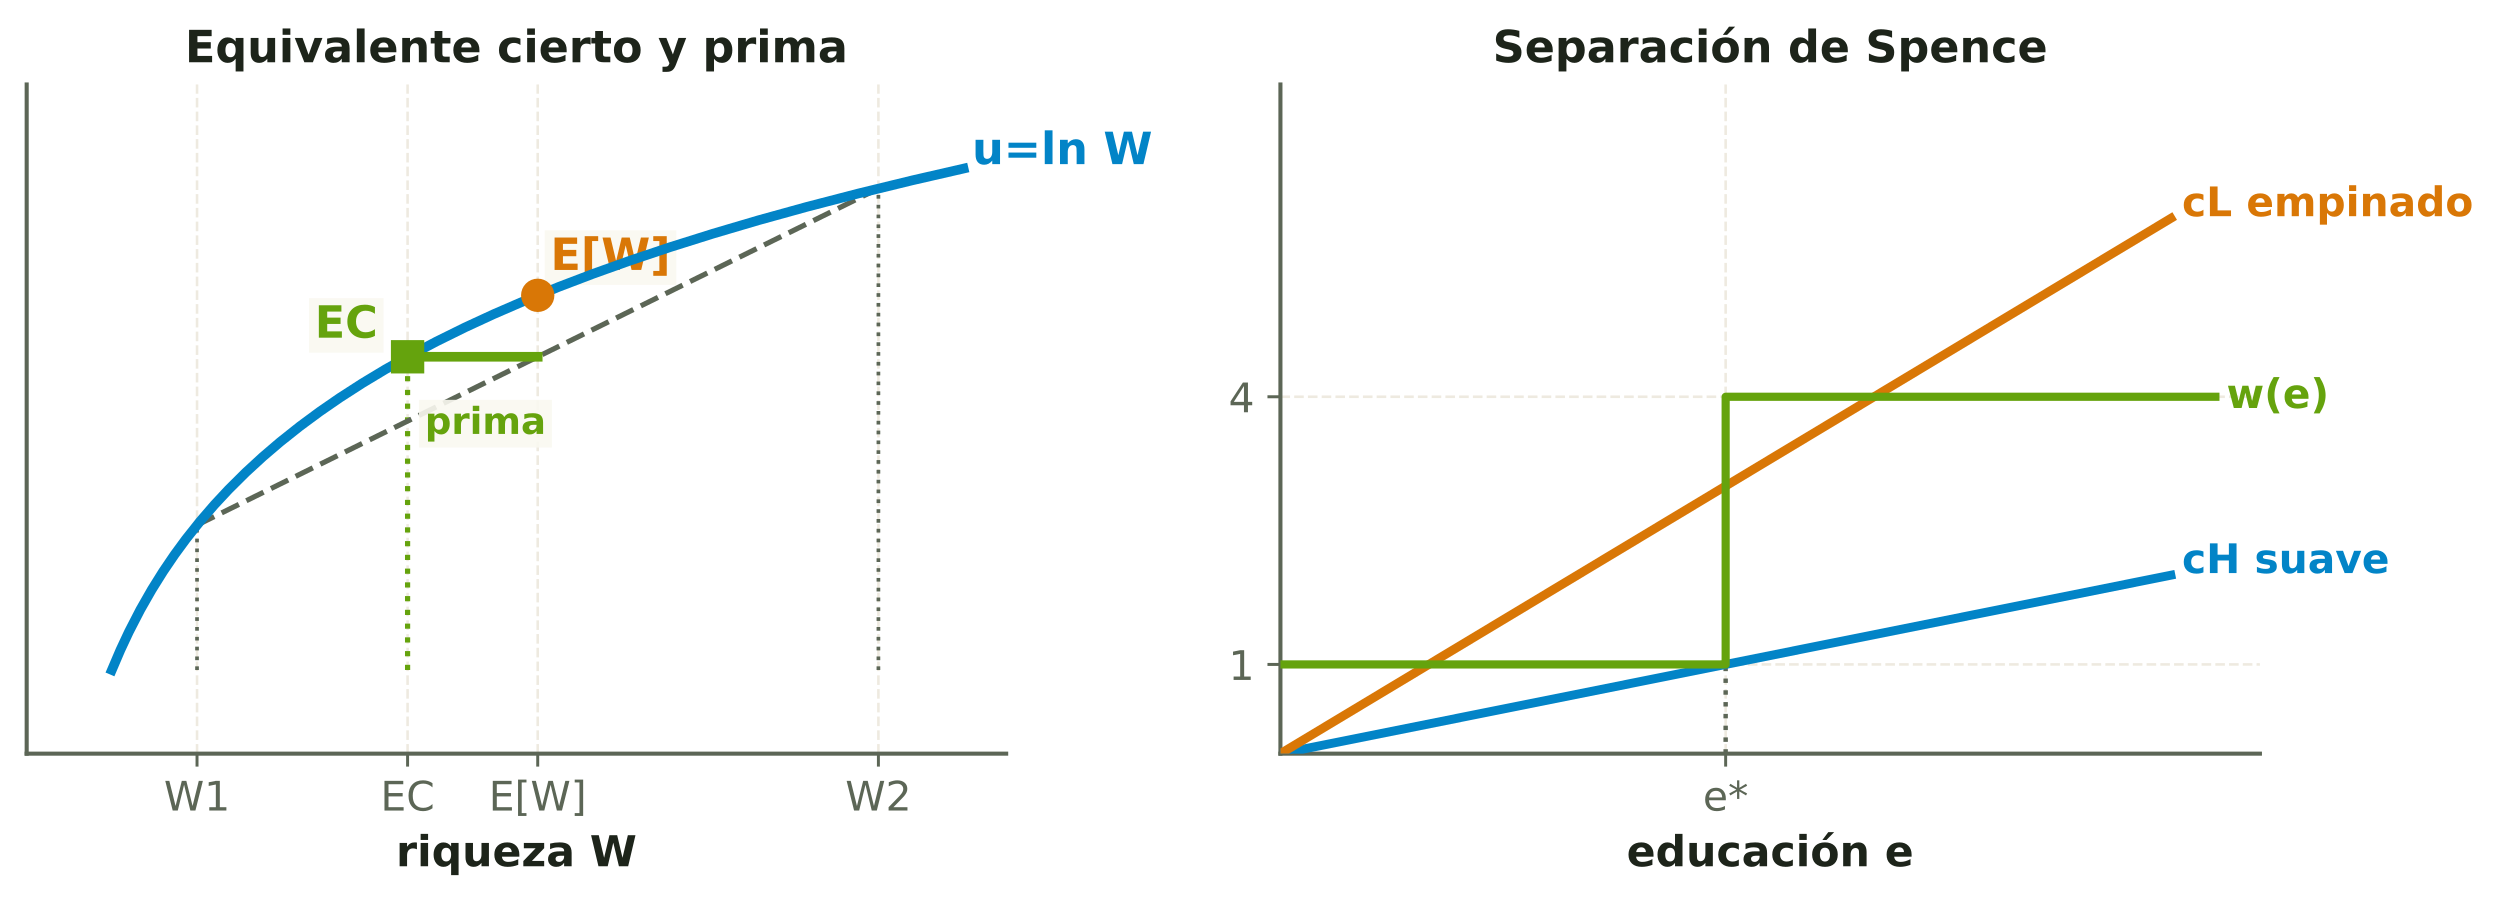
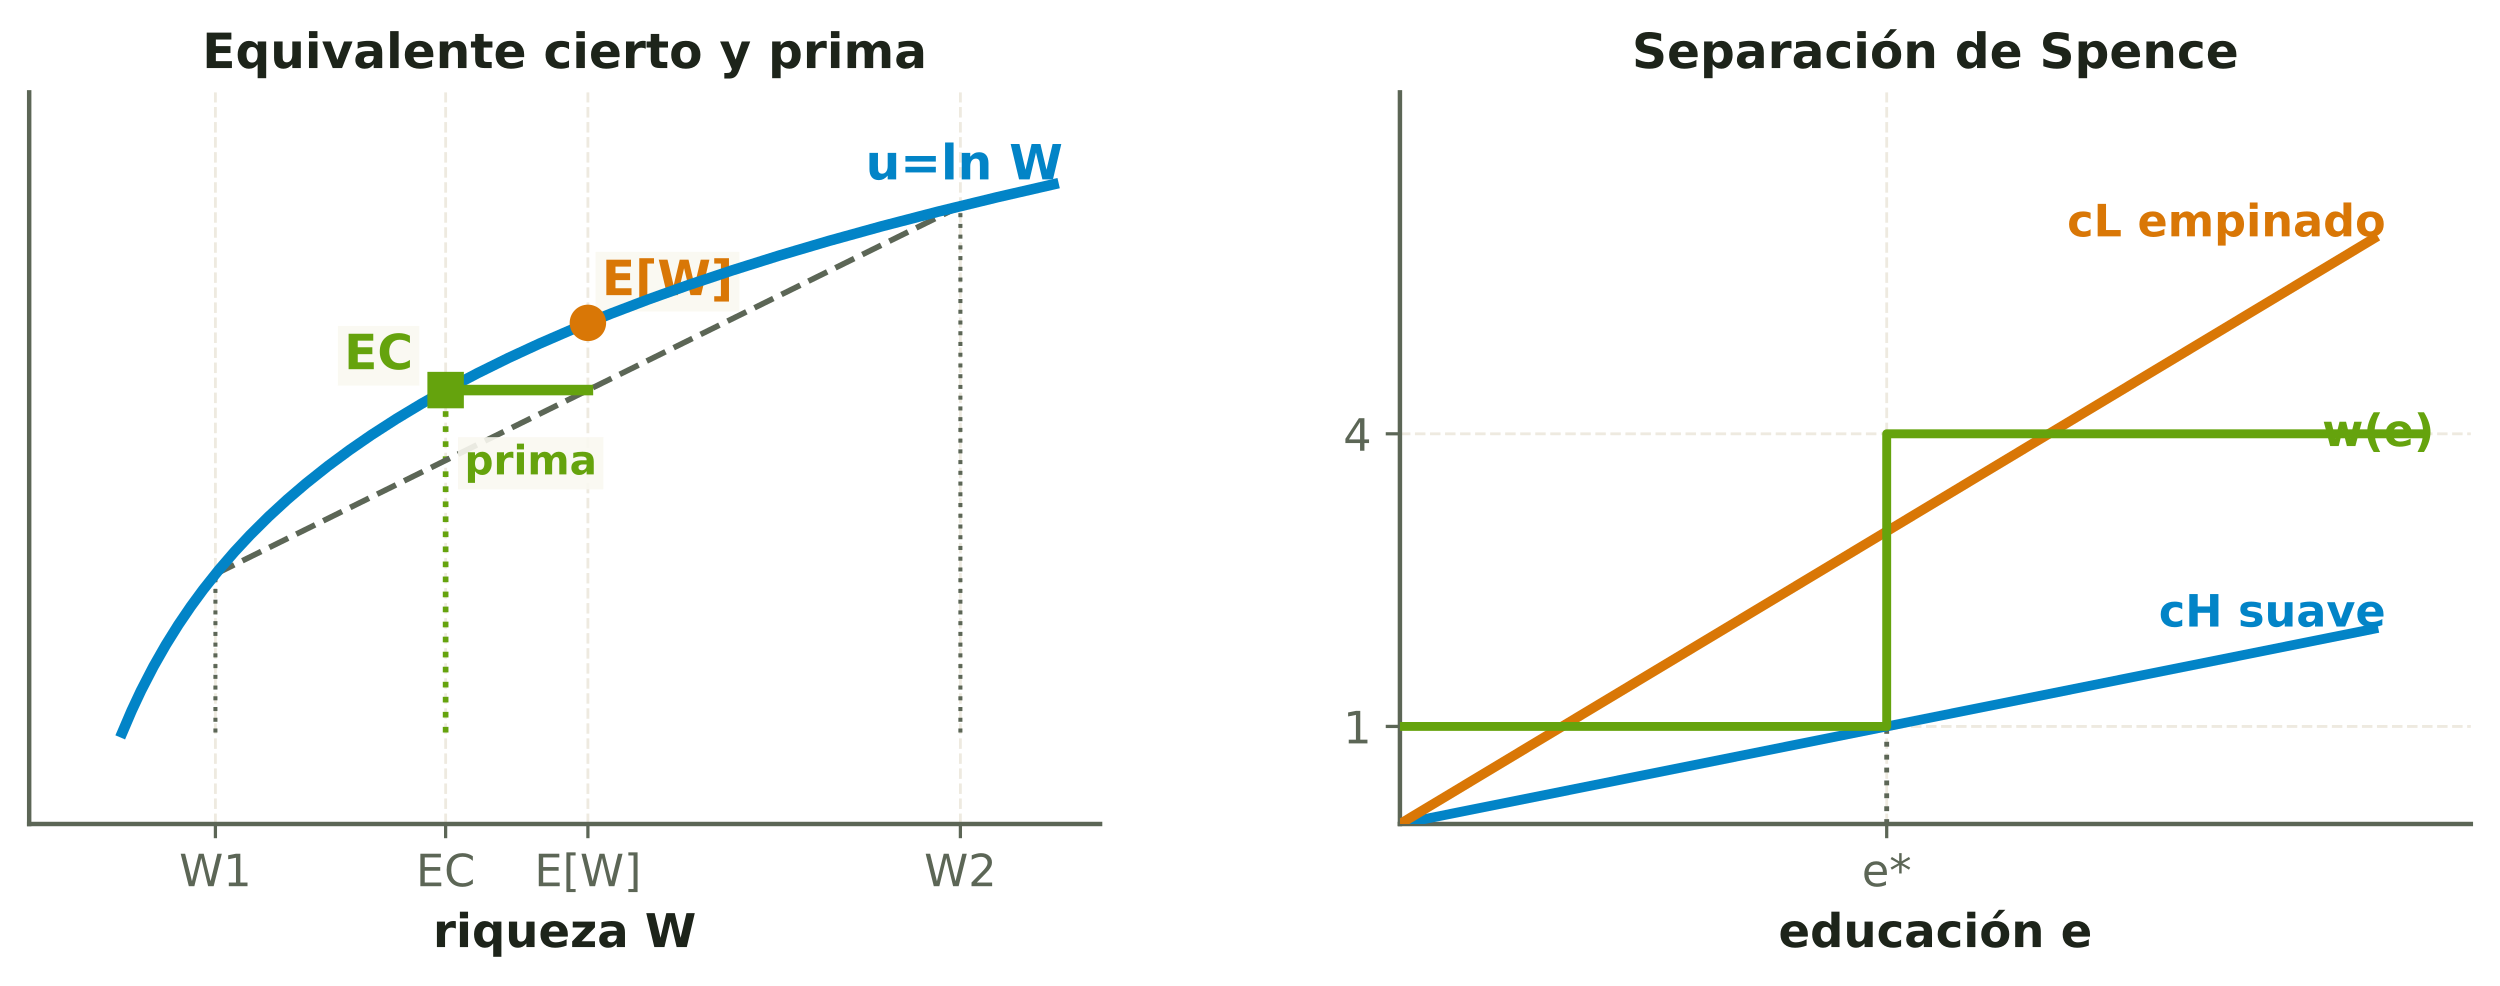
- <svg xmlns="http://www.w3.org/2000/svg" xmlns:xlink="http://www.w3.org/1999/xlink" width="674.627pt" height="243.35pt" viewBox="0 0 674.627 243.35" version="1.1">
+ <svg xmlns="http://www.w3.org/2000/svg" xmlns:xlink="http://www.w3.org/1999/xlink" width="617.04pt" height="243.35pt" viewBox="0 0 617.04 243.35" version="1.1">
  <defs>
    <style type="text/css">*{stroke-linejoin: round; stroke-linecap: butt}</style>
  </defs>
  <g id="figure_1">
    <g id="patch_1">
-       <path d="M 0 243.35  L 674.627 243.35  L 674.627 0  L 0 0  L 0 243.35  z " style="fill: none; opacity: 0" />
+       <path d="M 0 243.35  L 617.04 243.35  L 617.04 0  L 0 0  L 0 243.35  z " style="fill: none; opacity: 0" />
    </g>
    <g id="axes_1">
      <g id="patch_2">
        <path d="M 7.2 203.374  L 271.516 203.374  L 271.516 22.798  L 7.2 22.798  L 7.2 203.374  z " style="fill: none" />
      </g>
      <g id="matplotlib.axis_1">
        <g id="xtick_1">
          <g id="line2d_1">
            <path d="M 53.168 203.374  L 53.168 22.798  " clip-path="url(#pe563484b2c)" style="fill: none; stroke-dasharray: 2.59,1.12; stroke-dashoffset: 0; stroke: #e2dccb; stroke-opacity: 0.6; stroke-width: 0.7" />
          </g>
          <g id="line2d_2">
            <defs>
              <path id="m096bc9ec4f" d="M 0 0  L 0 3.5  " style="stroke: #5c6656; stroke-width: 0.8" />
            </defs>
            <g>
              <use xlink:href="#m096bc9ec4f" x="53.168" y="203.374" style="fill: #5c6656; stroke: #5c6656; stroke-width: 0.8" />
            </g>
          </g>
          <g id="text_1">
            <g style="fill: #5c6656" transform="translate(44.23046 218.7324) scale(0.11 -0.11)">
              <defs>
                <path id="DejaVuSans-57" d="M 213 4666  L 850 4666  L 1831 722  L 2809 4666  L 3519 4666  L 4500 722  L 5478 4666  L 6119 4666  L 4947 0  L 4153 0  L 3169 4050  L 2175 0  L 1381 0  L 213 4666  z " transform="scale(0.015625)" />
                <path id="DejaVuSans-31" d="M 794 531  L 1825 531  L 1825 4091  L 703 3866  L 703 4441  L 1819 4666  L 2450 4666  L 2450 531  L 3481 531  L 3481 0  L 794 0  L 794 531  z " transform="scale(0.015625)" />
              </defs>
              <use xlink:href="#DejaVuSans-57" />
              <use xlink:href="#DejaVuSans-31" x="98.877" />
            </g>
          </g>
        </g>
        <g id="xtick_2">
          <g id="line2d_3">
            <path d="M 109.987 203.374  L 109.987 22.798  " clip-path="url(#pe563484b2c)" style="fill: none; stroke-dasharray: 2.59,1.12; stroke-dashoffset: 0; stroke: #e2dccb; stroke-opacity: 0.6; stroke-width: 0.7" />
          </g>
          <g id="line2d_4">
            <g>
              <use xlink:href="#m096bc9ec4f" x="109.987" y="203.374" style="fill: #5c6656; stroke: #5c6656; stroke-width: 0.8" />
            </g>
          </g>
          <g id="text_2">
            <g style="fill: #5c6656" transform="translate(102.6716 218.7324) scale(0.11 -0.11)">
              <defs>
                <path id="DejaVuSans-45" d="M 628 4666  L 3578 4666  L 3578 4134  L 1259 4134  L 1259 2753  L 3481 2753  L 3481 2222  L 1259 2222  L 1259 531  L 3634 531  L 3634 0  L 628 0  L 628 4666  z " transform="scale(0.015625)" />
                <path id="DejaVuSans-43" d="M 4122 4306  L 4122 3641  Q 3803 3938 3442 4084  Q 3081 4231 2675 4231  Q 1875 4231 1450 3742  Q 1025 3253 1025 2328  Q 1025 1406 1450 917  Q 1875 428 2675 428  Q 3081 428 3442 575  Q 3803 722 4122 1019  L 4122 359  Q 3791 134 3420 21  Q 3050 -91 2638 -91  Q 1578 -91 968 557  Q 359 1206 359 2328  Q 359 3453 968 4101  Q 1578 4750 2638 4750  Q 3056 4750 3426 4639  Q 3797 4528 4122 4306  z " transform="scale(0.015625)" />
              </defs>
              <use xlink:href="#DejaVuSans-45" />
              <use xlink:href="#DejaVuSans-43" x="63.184" />
            </g>
          </g>
        </g>
        <g id="xtick_3">
          <g id="line2d_5">
            <path d="M 145.104 203.374  L 145.104 22.798  " clip-path="url(#pe563484b2c)" style="fill: none; stroke-dasharray: 2.59,1.12; stroke-dashoffset: 0; stroke: #e2dccb; stroke-opacity: 0.6; stroke-width: 0.7" />
          </g>
          <g id="line2d_6">
            <g>
              <use xlink:href="#m096bc9ec4f" x="145.104" y="203.374" style="fill: #5c6656; stroke: #5c6656; stroke-width: 0.8" />
            </g>
          </g>
          <g id="text_3">
            <g style="fill: #5c6656" transform="translate(131.8987 218.7324) scale(0.11 -0.11)">
              <defs>
                <path id="DejaVuSans-5b" d="M 550 4863  L 1875 4863  L 1875 4416  L 1125 4416  L 1125 -397  L 1875 -397  L 1875 -844  L 550 -844  L 550 4863  z " transform="scale(0.015625)" />
                <path id="DejaVuSans-5d" d="M 1947 4863  L 1947 -844  L 622 -844  L 622 -397  L 1369 -397  L 1369 4416  L 622 4416  L 622 4863  L 1947 4863  z " transform="scale(0.015625)" />
              </defs>
              <use xlink:href="#DejaVuSans-45" />
              <use xlink:href="#DejaVuSans-5b" x="63.184" />
              <use xlink:href="#DejaVuSans-57" x="102.197" />
              <use xlink:href="#DejaVuSans-5d" x="201.074" />
            </g>
          </g>
        </g>
        <g id="xtick_4">
          <g id="line2d_7">
            <path d="M 237.04 203.374  L 237.04 22.798  " clip-path="url(#pe563484b2c)" style="fill: none; stroke-dasharray: 2.59,1.12; stroke-dashoffset: 0; stroke: #e2dccb; stroke-opacity: 0.6; stroke-width: 0.7" />
          </g>
          <g id="line2d_8">
            <g>
              <use xlink:href="#m096bc9ec4f" x="237.04" y="203.374" style="fill: #5c6656; stroke: #5c6656; stroke-width: 0.8" />
            </g>
          </g>
          <g id="text_4">
            <g style="fill: #5c6656" transform="translate(228.1023 218.7324) scale(0.11 -0.11)">
              <defs>
                <path id="DejaVuSans-32" d="M 1228 531  L 3431 531  L 3431 0  L 469 0  L 469 531  Q 828 903 1448 1529  Q 2069 2156 2228 2338  Q 2531 2678 2651 2914  Q 2772 3150 2772 3378  Q 2772 3750 2511 3984  Q 2250 4219 1831 4219  Q 1534 4219 1204 4116  Q 875 4013 500 3803  L 500 4441  Q 881 4594 1212 4672  Q 1544 4750 1819 4750  Q 2544 4750 2975 4387  Q 3406 4025 3406 3419  Q 3406 3131 3298 2873  Q 3191 2616 2906 2266  Q 2828 2175 2409 1742  Q 1991 1309 1228 531  z " transform="scale(0.015625)" />
              </defs>
              <use xlink:href="#DejaVuSans-57" />
              <use xlink:href="#DejaVuSans-32" x="98.877" />
            </g>
          </g>
        </g>
        <g id="text_5">
          <g style="fill: #1d241a" transform="translate(106.8713 233.7583) scale(0.115 -0.115)">
            <defs>
              <path id="DejaVuSans-Bold-72" d="M 3138 2547  Q 2991 2616 2845 2648  Q 2700 2681 2553 2681  Q 2122 2681 1889 2404  Q 1656 2128 1656 1613  L 1656 0  L 538 0  L 538 3500  L 1656 3500  L 1656 2925  Q 1872 3269 2151 3426  Q 2431 3584 2822 3584  Q 2878 3584 2943 3579  Q 3009 3575 3134 3559  L 3138 2547  z " transform="scale(0.015625)" />
              <path id="DejaVuSans-Bold-69" d="M 538 3500  L 1656 3500  L 1656 0  L 538 0  L 538 3500  z M 538 4863  L 1656 4863  L 1656 3950  L 538 3950  L 538 4863  z " transform="scale(0.015625)" />
              <path id="DejaVuSans-Bold-71" d="M 2181 2772  Q 1825 2772 1636 2509  Q 1447 2247 1447 1747  Q 1447 1247 1636 984  Q 1825 722 2181 722  Q 2541 722 2730 984  Q 2919 1247 2919 1747  Q 2919 2247 2730 2509  Q 2541 2772 2181 2772  z M 2919 506  Q 2688 197 2409 53  Q 2131 -91 1766 -91  Q 1119 -91 703 423  Q 288 938 288 1747  Q 288 2556 703 3067  Q 1119 3578 1766 3578  Q 2131 3578 2409 3434  Q 2688 3291 2919 2981  L 2919 3500  L 4044 3500  L 4044 -1331  L 2919 -1331  L 2919 506  z " transform="scale(0.015625)" />
              <path id="DejaVuSans-Bold-75" d="M 500 1363  L 500 3500  L 1625 3500  L 1625 3150  Q 1625 2866 1622 2436  Q 1619 2006 1619 1863  Q 1619 1441 1641 1255  Q 1663 1069 1716 984  Q 1784 875 1895 815  Q 2006 756 2150 756  Q 2500 756 2700 1025  Q 2900 1294 2900 1772  L 2900 3500  L 4019 3500  L 4019 0  L 2900 0  L 2900 506  Q 2647 200 2364 54  Q 2081 -91 1741 -91  Q 1134 -91 817 281  Q 500 653 500 1363  z " transform="scale(0.015625)" />
              <path id="DejaVuSans-Bold-65" d="M 4031 1759  L 4031 1441  L 1416 1441  Q 1456 1047 1700 850  Q 1944 653 2381 653  Q 2734 653 3104 758  Q 3475 863 3866 1075  L 3866 213  Q 3469 63 3072 -14  Q 2675 -91 2278 -91  Q 1328 -91 801 392  Q 275 875 275 1747  Q 275 2603 792 3093  Q 1309 3584 2216 3584  Q 3041 3584 3536 3087  Q 4031 2591 4031 1759  z M 2881 2131  Q 2881 2450 2695 2645  Q 2509 2841 2209 2841  Q 1884 2841 1681 2658  Q 1478 2475 1428 2131  L 2881 2131  z " transform="scale(0.015625)" />
              <path id="DejaVuSans-Bold-7a" d="M 366 3500  L 3419 3500  L 3419 2719  L 1575 800  L 3419 800  L 3419 0  L 288 0  L 288 781  L 2131 2700  L 366 2700  L 366 3500  z " transform="scale(0.015625)" />
              <path id="DejaVuSans-Bold-61" d="M 2106 1575  Q 1756 1575 1579 1456  Q 1403 1338 1403 1106  Q 1403 894 1545 773  Q 1688 653 1941 653  Q 2256 653 2472 879  Q 2688 1106 2688 1447  L 2688 1575  L 2106 1575  z M 3816 1997  L 3816 0  L 2688 0  L 2688 519  Q 2463 200 2181 54  Q 1900 -91 1497 -91  Q 953 -91 614 226  Q 275 544 275 1050  Q 275 1666 698 1953  Q 1122 2241 2028 2241  L 2688 2241  L 2688 2328  Q 2688 2594 2478 2717  Q 2269 2841 1825 2841  Q 1466 2841 1156 2769  Q 847 2697 581 2553  L 581 3406  Q 941 3494 1303 3539  Q 1666 3584 2028 3584  Q 2975 3584 3395 3211  Q 3816 2838 3816 1997  z " transform="scale(0.015625)" />
              <path id="DejaVuSans-Bold-20" transform="scale(0.015625)" />
              <path id="DejaVuSans-Bold-57" d="M 191 4666  L 1344 4666  L 2150 1275  L 2950 4666  L 4109 4666  L 4909 1275  L 5716 4666  L 6859 4666  L 5759 0  L 4372 0  L 3525 3547  L 2688 0  L 1300 0  L 191 4666  z " transform="scale(0.015625)" />
            </defs>
            <use xlink:href="#DejaVuSans-Bold-72" />
            <use xlink:href="#DejaVuSans-Bold-69" x="49.316" />
            <use xlink:href="#DejaVuSans-Bold-71" x="83.594" />
            <use xlink:href="#DejaVuSans-Bold-75" x="155.176" />
            <use xlink:href="#DejaVuSans-Bold-65" x="226.367" />
            <use xlink:href="#DejaVuSans-Bold-7a" x="294.189" />
            <use xlink:href="#DejaVuSans-Bold-61" x="352.393" />
            <use xlink:href="#DejaVuSans-Bold-20" x="419.873" />
            <use xlink:href="#DejaVuSans-Bold-57" x="454.688" />
          </g>
        </g>
      </g>
      <g id="matplotlib.axis_2" />
      <g id="line2d_9">
        <path d="M 53.168 180.802  L 53.168 141.688  " clip-path="url(#pe563484b2c)" style="fill: none; stroke-dasharray: 1,1.65; stroke-dashoffset: 0; stroke: #5c6656" />
      </g>
      <g id="line2d_10">
        <path d="M 237.04 180.802  L 237.04 50.867  " clip-path="url(#pe563484b2c)" style="fill: none; stroke-dasharray: 1,1.65; stroke-dashoffset: 0; stroke: #5c6656" />
      </g>
      <g id="line2d_11">
        <path d="M 109.987 180.802  L 109.987 96.278  " clip-path="url(#pe563484b2c)" style="fill: none; stroke-dasharray: 1.4,2.31; stroke-dashoffset: 0; stroke: #65a30d; stroke-width: 1.4" />
      </g>
      <g id="patch_3">
        <path d="M 7.2 203.374  L 7.2 22.798  " style="fill: none; stroke: #5c6656; stroke-width: 1.1; stroke-linejoin: miter; stroke-linecap: square" />
      </g>
      <g id="patch_4">
        <path d="M 7.2 203.374  L 271.516 203.374  " style="fill: none; stroke: #5c6656; stroke-width: 1.1; stroke-linejoin: miter; stroke-linecap: square" />
      </g>
-       <g id="text_6">
-         <g style="fill: #0284c7" transform="translate(262.3222 44.28574) scale(0.12 -0.12)">
+       <g id="end-label">
+         <g style="fill: #0284c7" transform="translate(213.6547 44.28574) scale(0.12 -0.12)">
          <defs>
            <path id="DejaVuSans-Bold-3d" d="M 678 3084  L 4684 3084  L 4684 2350  L 678 2350  L 678 3084  z M 678 1663  L 4684 1663  L 4684 922  L 678 922  L 678 1663  z " transform="scale(0.015625)" />
            <path id="DejaVuSans-Bold-6c" d="M 538 4863  L 1656 4863  L 1656 0  L 538 0  L 538 4863  z " transform="scale(0.015625)" />
            <path id="DejaVuSans-Bold-6e" d="M 4056 2131  L 4056 0  L 2931 0  L 2931 347  L 2931 1631  Q 2931 2084 2911 2256  Q 2891 2428 2841 2509  Q 2775 2619 2662 2680  Q 2550 2741 2406 2741  Q 2056 2741 1856 2470  Q 1656 2200 1656 1722  L 1656 0  L 538 0  L 538 3500  L 1656 3500  L 1656 2988  Q 1909 3294 2193 3439  Q 2478 3584 2822 3584  Q 3428 3584 3742 3212  Q 4056 2841 4056 2131  z " transform="scale(0.015625)" />
          </defs>
          <use xlink:href="#DejaVuSans-Bold-75" />
          <use xlink:href="#DejaVuSans-Bold-3d" x="71.191" />
          <use xlink:href="#DejaVuSans-Bold-6c" x="154.98" />
          <use xlink:href="#DejaVuSans-Bold-6e" x="189.258" />
          <use xlink:href="#DejaVuSans-Bold-20" x="260.449" />
          <use xlink:href="#DejaVuSans-Bold-57" x="295.264" />
        </g>
      </g>
      <g id="line2d_12">
        <path d="M 53.168 141.688  L 237.04 50.867  " clip-path="url(#pe563484b2c)" style="fill: none; stroke-dasharray: 5.18,2.24; stroke-dashoffset: 0; stroke: #5c6656; stroke-width: 1.4" />
      </g>
-       <g id="text_7">
+       <g id="text_6">
        <g id="patch_5">
          <path d="M 146.991 76.903  L 182.513 76.903  L 182.513 62.169  L 146.991 62.169  z " style="fill: #faf8f1; opacity: 0.9" />
        </g>
        <g style="fill: #d97706" transform="translate(148.5515 72.84699) scale(0.12 -0.12)">
          <defs>
            <path id="DejaVuSans-Bold-45" d="M 588 4666  L 3834 4666  L 3834 3756  L 1791 3756  L 1791 2888  L 3713 2888  L 3713 1978  L 1791 1978  L 1791 909  L 3903 909  L 3903 0  L 588 0  L 588 4666  z " transform="scale(0.015625)" />
            <path id="DejaVuSans-Bold-5b" d="M 550 4863  L 2491 4863  L 2491 4159  L 1613 4159  L 1613 -141  L 2491 -141  L 2491 -844  L 550 -844  L 550 4863  z " transform="scale(0.015625)" />
            <path id="DejaVuSans-Bold-5d" d="M 2375 -844  L 434 -844  L 434 -141  L 1313 -141  L 1313 4159  L 434 4159  L 434 4863  L 2375 4863  L 2375 -844  z " transform="scale(0.015625)" />
          </defs>
          <use xlink:href="#DejaVuSans-Bold-45" />
          <use xlink:href="#DejaVuSans-Bold-5b" x="68.311" />
          <use xlink:href="#DejaVuSans-Bold-57" x="114.014" />
          <use xlink:href="#DejaVuSans-Bold-5d" x="224.316" />
        </g>
      </g>
-       <g id="text_8">
+       <g id="text_7">
        <g id="patch_6">
          <path d="M 83.379 95.18  L 103.503 95.18  L 103.503 80.446  L 83.379 80.446  z " style="fill: #faf8f1; opacity: 0.9" />
        </g>
        <g style="fill: #65a30d" transform="translate(84.93872 91.12429) scale(0.12 -0.12)">
          <defs>
            <path id="DejaVuSans-Bold-43" d="M 4288 256  Q 3956 84 3597 -3  Q 3238 -91 2847 -91  Q 1681 -91 1000 561  Q 319 1213 319 2328  Q 319 3447 1000 4098  Q 1681 4750 2847 4750  Q 3238 4750 3597 4662  Q 3956 4575 4288 4403  L 4288 3438  Q 3953 3666 3628 3772  Q 3303 3878 2944 3878  Q 2300 3878 1931 3465  Q 1563 3053 1563 2328  Q 1563 1606 1931 1193  Q 2300 781 2944 781  Q 3303 781 3628 887  Q 3953 994 4288 1222  L 4288 256  z " transform="scale(0.015625)" />
          </defs>
          <use xlink:href="#DejaVuSans-Bold-45" />
          <use xlink:href="#DejaVuSans-Bold-43" x="68.311" />
        </g>
      </g>
-       <g id="text_9">
+       <g id="text_8">
        <g id="patch_7">
          <path d="M 113.05 120.774  L 148.936 120.774  L 148.936 107.896  L 113.05 107.896  z " style="fill: #faf8f1; opacity: 0.9" />
        </g>
        <g style="fill: #65a30d" transform="translate(114.6503 117.0945) scale(0.1 -0.1)">
          <defs>
            <path id="DejaVuSans-Bold-70" d="M 1656 506  L 1656 -1331  L 538 -1331  L 538 3500  L 1656 3500  L 1656 2988  Q 1888 3294 2169 3439  Q 2450 3584 2816 3584  Q 3463 3584 3878 3070  Q 4294 2556 4294 1747  Q 4294 938 3878 423  Q 3463 -91 2816 -91  Q 2450 -91 2169 54  Q 1888 200 1656 506  z M 2400 2772  Q 2041 2772 1848 2508  Q 1656 2244 1656 1747  Q 1656 1250 1848 986  Q 2041 722 2400 722  Q 2759 722 2948 984  Q 3138 1247 3138 1747  Q 3138 2247 2948 2509  Q 2759 2772 2400 2772  z " transform="scale(0.015625)" />
            <path id="DejaVuSans-Bold-6d" d="M 3781 2919  Q 3994 3244 4286 3414  Q 4578 3584 4928 3584  Q 5531 3584 5847 3212  Q 6163 2841 6163 2131  L 6163 0  L 5038 0  L 5038 1825  Q 5041 1866 5042 1909  Q 5044 1953 5044 2034  Q 5044 2406 4934 2573  Q 4825 2741 4581 2741  Q 4263 2741 4089 2478  Q 3916 2216 3909 1719  L 3909 0  L 2784 0  L 2784 1825  Q 2784 2406 2684 2573  Q 2584 2741 2328 2741  Q 2006 2741 1831 2477  Q 1656 2213 1656 1722  L 1656 0  L 531 0  L 531 3500  L 1656 3500  L 1656 2988  Q 1863 3284 2130 3434  Q 2397 3584 2719 3584  Q 3081 3584 3359 3409  Q 3638 3234 3781 2919  z " transform="scale(0.015625)" />
          </defs>
          <use xlink:href="#DejaVuSans-Bold-70" />
          <use xlink:href="#DejaVuSans-Bold-72" x="71.582" />
          <use xlink:href="#DejaVuSans-Bold-69" x="120.898" />
          <use xlink:href="#DejaVuSans-Bold-6d" x="155.176" />
          <use xlink:href="#DejaVuSans-Bold-61" x="259.375" />
        </g>
      </g>
-       <g id="text_10">
+       <g id="text_9">
        <g style="fill: #1d241a" transform="translate(49.91946 16.79812) scale(0.12 -0.12)">
          <defs>
            <path id="DejaVuSans-Bold-76" d="M 97 3500  L 1216 3500  L 2088 1081  L 2956 3500  L 4078 3500  L 2700 0  L 1472 0  L 97 3500  z " transform="scale(0.015625)" />
            <path id="DejaVuSans-Bold-74" d="M 1759 4494  L 1759 3500  L 2913 3500  L 2913 2700  L 1759 2700  L 1759 1216  Q 1759 972 1856 886  Q 1953 800 2241 800  L 2816 800  L 2816 0  L 1856 0  Q 1194 0 917 276  Q 641 553 641 1216  L 641 2700  L 84 2700  L 84 3500  L 641 3500  L 641 4494  L 1759 4494  z " transform="scale(0.015625)" />
            <path id="DejaVuSans-Bold-63" d="M 3366 3391  L 3366 2478  Q 3138 2634 2908 2709  Q 2678 2784 2431 2784  Q 1963 2784 1702 2511  Q 1441 2238 1441 1747  Q 1441 1256 1702 982  Q 1963 709 2431 709  Q 2694 709 2930 787  Q 3166 866 3366 1019  L 3366 103  Q 3103 6 2833 -42  Q 2563 -91 2291 -91  Q 1344 -91 809 395  Q 275 881 275 1747  Q 275 2613 809 3098  Q 1344 3584 2291 3584  Q 2566 3584 2833 3536  Q 3100 3488 3366 3391  z " transform="scale(0.015625)" />
            <path id="DejaVuSans-Bold-6f" d="M 2203 2784  Q 1831 2784 1636 2517  Q 1441 2250 1441 1747  Q 1441 1244 1636 976  Q 1831 709 2203 709  Q 2569 709 2762 976  Q 2956 1244 2956 1747  Q 2956 2250 2762 2517  Q 2569 2784 2203 2784  z M 2203 3584  Q 3106 3584 3614 3096  Q 4122 2609 4122 1747  Q 4122 884 3614 396  Q 3106 -91 2203 -91  Q 1297 -91 786 396  Q 275 884 275 1747  Q 275 2609 786 3096  Q 1297 3584 2203 3584  z " transform="scale(0.015625)" />
            <path id="DejaVuSans-Bold-79" d="M 78 3500  L 1197 3500  L 2138 1125  L 2938 3500  L 4056 3500  L 2584 -331  Q 2363 -916 2067 -1148  Q 1772 -1381 1288 -1381  L 641 -1381  L 641 -647  L 991 -647  Q 1275 -647 1404 -556  Q 1534 -466 1606 -231  L 1638 -134  L 78 3500  z " transform="scale(0.015625)" />
          </defs>
          <use xlink:href="#DejaVuSans-Bold-45" />
          <use xlink:href="#DejaVuSans-Bold-71" x="68.311" />
          <use xlink:href="#DejaVuSans-Bold-75" x="139.893" />
          <use xlink:href="#DejaVuSans-Bold-69" x="211.084" />
          <use xlink:href="#DejaVuSans-Bold-76" x="245.361" />
          <use xlink:href="#DejaVuSans-Bold-61" x="310.547" />
          <use xlink:href="#DejaVuSans-Bold-6c" x="378.027" />
          <use xlink:href="#DejaVuSans-Bold-65" x="412.305" />
          <use xlink:href="#DejaVuSans-Bold-6e" x="480.127" />
          <use xlink:href="#DejaVuSans-Bold-74" x="551.318" />
          <use xlink:href="#DejaVuSans-Bold-65" x="599.121" />
          <use xlink:href="#DejaVuSans-Bold-20" x="666.943" />
          <use xlink:href="#DejaVuSans-Bold-63" x="701.758" />
          <use xlink:href="#DejaVuSans-Bold-69" x="761.035" />
          <use xlink:href="#DejaVuSans-Bold-65" x="795.312" />
          <use xlink:href="#DejaVuSans-Bold-72" x="863.135" />
          <use xlink:href="#DejaVuSans-Bold-74" x="912.451" />
          <use xlink:href="#DejaVuSans-Bold-6f" x="960.254" />
          <use xlink:href="#DejaVuSans-Bold-20" x="1028.955" />
          <use xlink:href="#DejaVuSans-Bold-79" x="1063.77" />
          <use xlink:href="#DejaVuSans-Bold-20" x="1128.955" />
          <use xlink:href="#DejaVuSans-Bold-70" x="1163.77" />
          <use xlink:href="#DejaVuSans-Bold-72" x="1235.352" />
          <use xlink:href="#DejaVuSans-Bold-69" x="1284.668" />
          <use xlink:href="#DejaVuSans-Bold-6d" x="1318.945" />
          <use xlink:href="#DejaVuSans-Bold-61" x="1423.145" />
        </g>
      </g>
      <g id="line2d_13">
        <path d="M 30.184 180.802  L 32.49 175.407  L 34.796 170.482  L 37.871 164.521  L 40.946 159.13  L 44.02 154.209  L 47.095 149.683  L 50.17 145.494  L 54.014 140.659  L 57.857 136.207  L 61.7 132.08  L 66.313 127.496  L 70.925 123.256  L 75.537 119.313  L 80.918 115.036  L 86.299 111.06  L 91.68 107.346  L 97.829 103.381  L 103.979 99.677  L 110.897 95.78  L 117.815 92.136  L 125.502 88.345  L 133.189 84.792  L 141.645 81.127  L 150.869 77.382  L 160.093 73.87  L 170.086 70.298  L 180.848 66.687  L 192.379 63.06  L 204.678 59.431  L 217.746 55.815  L 231.582 52.223  L 246.187 48.665  L 260.024 45.489  L 260.024 45.489  " clip-path="url(#pe563484b2c)" style="fill: none; stroke: #0284c7; stroke-width: 2.6; stroke-linecap: square" />
      </g>
      <g id="line2d_14">
        <defs>
          <path id="m797cb4f3f3" d="M 0 4  C 1.061 4 2.078 3.579 2.828 2.828  C 3.579 2.078 4 1.061 4 0  C 4 -1.061 3.579 -2.078 2.828 -2.828  C 2.078 -3.579 1.061 -4 0 -4  C -1.061 -4 -2.078 -3.579 -2.828 -2.828  C -3.579 -2.078 -4 -1.061 -4 0  C -4 1.061 -3.579 2.078 -2.828 2.828  C -2.078 3.579 -1.061 4 0 4  z " style="stroke: #d97706" />
        </defs>
        <g clip-path="url(#pe563484b2c)">
          <use xlink:href="#m797cb4f3f3" x="145.104" y="79.693" style="fill: #d97706; stroke: #d97706" />
        </g>
      </g>
      <g id="line2d_15">
        <defs>
          <path id="mb931b46638" d="M -4 4  L 4 4  L 4 -4  L -4 -4  z " style="stroke: #65a30d; stroke-linejoin: miter" />
        </defs>
        <g clip-path="url(#pe563484b2c)">
          <use xlink:href="#mb931b46638" x="109.987" y="96.278" style="fill: #65a30d; stroke: #65a30d; stroke-linejoin: miter" />
        </g>
      </g>
      <g id="line2d_16">
        <path d="M 109.987 96.278  L 145.104 96.278  " clip-path="url(#pe563484b2c)" style="fill: none; stroke: #65a30d; stroke-width: 2.6; stroke-linecap: square" />
      </g>
    </g>
    <g id="axes_2">
      <g id="patch_8">
        <path d="M 345.524 203.374  L 609.84 203.374  L 609.84 22.798  L 345.524 22.798  L 345.524 203.374  z " style="fill: none" />
      </g>
      <g id="matplotlib.axis_3">
        <g id="xtick_5">
          <g id="line2d_17">
            <path d="M 465.668 203.374  L 465.668 22.798  " clip-path="url(#p476a3ad9fe)" style="fill: none; stroke-dasharray: 2.59,1.12; stroke-dashoffset: 0; stroke: #e2dccb; stroke-opacity: 0.6; stroke-width: 0.7" />
          </g>
          <g id="line2d_18">
            <g>
              <use xlink:href="#m096bc9ec4f" x="465.668" y="203.374" style="fill: #5c6656; stroke: #5c6656; stroke-width: 0.8" />
            </g>
          </g>
-           <g id="text_11">
+           <g id="text_10">
            <g style="fill: #5c6656" transform="translate(459.5335 218.7324) scale(0.11 -0.11)">
              <defs>
                <path id="DejaVuSans-65" d="M 3597 1894  L 3597 1613  L 953 1613  Q 991 1019 1311 708  Q 1631 397 2203 397  Q 2534 397 2845 478  Q 3156 559 3463 722  L 3463 178  Q 3153 47 2828 -22  Q 2503 -91 2169 -91  Q 1331 -91 842 396  Q 353 884 353 1716  Q 353 2575 817 3079  Q 1281 3584 2069 3584  Q 2775 3584 3186 3129  Q 3597 2675 3597 1894  z M 3022 2063  Q 3016 2534 2758 2815  Q 2500 3097 2075 3097  Q 1594 3097 1305 2825  Q 1016 2553 972 2059  L 3022 2063  z " transform="scale(0.015625)" />
                <path id="DejaVuSans-2a" d="M 3009 3897  L 1888 3291  L 3009 2681  L 2828 2375  L 1778 3009  L 1778 1831  L 1422 1831  L 1422 3009  L 372 2375  L 191 2681  L 1313 3291  L 191 3897  L 372 4206  L 1422 3572  L 1422 4750  L 1778 4750  L 1778 3572  L 2828 4206  L 3009 3897  z " transform="scale(0.015625)" />
              </defs>
              <use xlink:href="#DejaVuSans-65" />
              <use xlink:href="#DejaVuSans-2a" x="61.523" />
            </g>
          </g>
        </g>
-         <g id="text_12">
+         <g id="text_11">
          <g style="fill: #1d241a" transform="translate(438.9586 233.7583) scale(0.115 -0.115)">
            <defs>
              <path id="DejaVuSans-Bold-64" d="M 2919 2988  L 2919 4863  L 4044 4863  L 4044 0  L 2919 0  L 2919 506  Q 2688 197 2409 53  Q 2131 -91 1766 -91  Q 1119 -91 703 423  Q 288 938 288 1747  Q 288 2556 703 3070  Q 1119 3584 1766 3584  Q 2128 3584 2408 3439  Q 2688 3294 2919 2988  z M 2181 722  Q 2541 722 2730 984  Q 2919 1247 2919 1747  Q 2919 2247 2730 2509  Q 2541 2772 2181 2772  Q 1825 2772 1636 2509  Q 1447 2247 1447 1747  Q 1447 1247 1636 984  Q 1825 722 2181 722  z " transform="scale(0.015625)" />
              <path id="DejaVuSans-Bold-f3" d="M 2203 2784  Q 1831 2784 1636 2517  Q 1441 2250 1441 1747  Q 1441 1244 1636 976  Q 1831 709 2203 709  Q 2569 709 2762 976  Q 2956 1244 2956 1747  Q 2956 2250 2762 2517  Q 2569 2784 2203 2784  z M 2203 3584  Q 3106 3584 3614 3096  Q 4122 2609 4122 1747  Q 4122 884 3614 396  Q 3106 -91 2203 -91  Q 1297 -91 786 396  Q 275 884 275 1747  Q 275 2609 786 3096  Q 1297 3584 2203 3584  z M 2694 5119  L 3578 5119  L 2425 3944  L 1813 3944  L 2694 5119  z " transform="scale(0.015625)" />
            </defs>
            <use xlink:href="#DejaVuSans-Bold-65" />
            <use xlink:href="#DejaVuSans-Bold-64" x="67.822" />
            <use xlink:href="#DejaVuSans-Bold-75" x="139.404" />
            <use xlink:href="#DejaVuSans-Bold-63" x="210.596" />
            <use xlink:href="#DejaVuSans-Bold-61" x="269.873" />
            <use xlink:href="#DejaVuSans-Bold-63" x="337.354" />
            <use xlink:href="#DejaVuSans-Bold-69" x="396.631" />
            <use xlink:href="#DejaVuSans-Bold-f3" x="430.908" />
            <use xlink:href="#DejaVuSans-Bold-6e" x="499.609" />
            <use xlink:href="#DejaVuSans-Bold-20" x="570.801" />
            <use xlink:href="#DejaVuSans-Bold-65" x="605.615" />
          </g>
        </g>
      </g>
      <g id="matplotlib.axis_4">
        <g id="ytick_1">
          <g id="line2d_19">
            <path d="M 345.524 179.297  L 609.84 179.297  " clip-path="url(#p476a3ad9fe)" style="fill: none; stroke-dasharray: 2.59,1.12; stroke-dashoffset: 0; stroke: #e2dccb; stroke-opacity: 0.6; stroke-width: 0.7" />
          </g>
          <g id="line2d_20">
            <defs>
              <path id="m035c01e7cd" d="M 0 0  L -3.5 0  " style="stroke: #5c6656; stroke-width: 0.8" />
            </defs>
            <g>
              <use xlink:href="#m035c01e7cd" x="345.524" y="179.297" style="fill: #5c6656; stroke: #5c6656; stroke-width: 0.8" />
            </g>
          </g>
-           <g id="text_13">
+           <g id="text_12">
            <g style="fill: #5c6656" transform="translate(331.5255 183.4765) scale(0.11 -0.11)">
              <use xlink:href="#DejaVuSans-31" />
            </g>
          </g>
        </g>
        <g id="ytick_2">
          <g id="line2d_21">
            <path d="M 345.524 107.067  L 609.84 107.067  " clip-path="url(#p476a3ad9fe)" style="fill: none; stroke-dasharray: 2.59,1.12; stroke-dashoffset: 0; stroke: #e2dccb; stroke-opacity: 0.6; stroke-width: 0.7" />
          </g>
          <g id="line2d_22">
            <g>
              <use xlink:href="#m035c01e7cd" x="345.524" y="107.067" style="fill: #5c6656; stroke: #5c6656; stroke-width: 0.8" />
            </g>
          </g>
-           <g id="text_14">
+           <g id="text_13">
            <g style="fill: #5c6656" transform="translate(331.5255 111.2461) scale(0.11 -0.11)">
              <defs>
                <path id="DejaVuSans-34" d="M 2419 4116  L 825 1625  L 2419 1625  L 2419 4116  z M 2253 4666  L 3047 4666  L 3047 1625  L 3713 1625  L 3713 1100  L 3047 1100  L 3047 0  L 2419 0  L 2419 1100  L 313 1100  L 313 1709  L 2253 4666  z " transform="scale(0.015625)" />
              </defs>
              <use xlink:href="#DejaVuSans-34" />
            </g>
          </g>
        </g>
      </g>
      <g id="line2d_23">
        <path d="M 465.668 203.374  L 465.668 107.067  " clip-path="url(#p476a3ad9fe)" style="fill: none; stroke-dasharray: 1.2,1.98; stroke-dashoffset: 0; stroke: #5c6656; stroke-width: 1.2" />
      </g>
      <g id="patch_9">
        <path d="M 345.524 203.374  L 345.524 22.798  " style="fill: none; stroke: #5c6656; stroke-width: 1.1; stroke-linejoin: miter; stroke-linecap: square" />
      </g>
      <g id="patch_10">
        <path d="M 345.524 203.374  L 609.84 203.374  " style="fill: none; stroke: #5c6656; stroke-width: 1.1; stroke-linejoin: miter; stroke-linecap: square" />
      </g>
-       <g id="text_15">
-         <g style="fill: #0284c7" transform="translate(588.8149 154.6443) scale(0.11 -0.11)">
+       <g id="end-label">
+         <g style="fill: #0284c7" transform="translate(532.8266 154.6443) scale(0.11 -0.11)">
          <defs>
            <path id="DejaVuSans-Bold-48" d="M 588 4666  L 1791 4666  L 1791 2888  L 3566 2888  L 3566 4666  L 4769 4666  L 4769 0  L 3566 0  L 3566 1978  L 1791 1978  L 1791 0  L 588 0  L 588 4666  z " transform="scale(0.015625)" />
            <path id="DejaVuSans-Bold-73" d="M 3272 3391  L 3272 2541  Q 2913 2691 2578 2766  Q 2244 2841 1947 2841  Q 1628 2841 1473 2761  Q 1319 2681 1319 2516  Q 1319 2381 1436 2309  Q 1553 2238 1856 2203  L 2053 2175  Q 2913 2066 3209 1816  Q 3506 1566 3506 1031  Q 3506 472 3093 190  Q 2681 -91 1863 -91  Q 1516 -91 1145 -36  Q 775 19 384 128  L 384 978  Q 719 816 1070 734  Q 1422 653 1784 653  Q 2113 653 2278 743  Q 2444 834 2444 1013  Q 2444 1163 2330 1236  Q 2216 1309 1875 1350  L 1678 1375  Q 931 1469 631 1722  Q 331 1975 331 2491  Q 331 3047 712 3315  Q 1094 3584 1881 3584  Q 2191 3584 2531 3537  Q 2872 3491 3272 3391  z " transform="scale(0.015625)" />
          </defs>
          <use xlink:href="#DejaVuSans-Bold-63" />
          <use xlink:href="#DejaVuSans-Bold-48" x="59.277" />
          <use xlink:href="#DejaVuSans-Bold-20" x="142.969" />
          <use xlink:href="#DejaVuSans-Bold-73" x="177.783" />
          <use xlink:href="#DejaVuSans-Bold-75" x="237.305" />
          <use xlink:href="#DejaVuSans-Bold-61" x="308.496" />
          <use xlink:href="#DejaVuSans-Bold-76" x="375.977" />
          <use xlink:href="#DejaVuSans-Bold-65" x="441.162" />
        </g>
      </g>
-       <g id="text_16">
-         <g style="fill: #d97706" transform="translate(588.8149 58.33712) scale(0.11 -0.11)">
+       <g id="end-label">
+         <g style="fill: #d97706" transform="translate(510.2027 58.33712) scale(0.11 -0.11)">
          <defs>
            <path id="DejaVuSans-Bold-4c" d="M 588 4666  L 1791 4666  L 1791 909  L 3903 909  L 3903 0  L 588 0  L 588 4666  z " transform="scale(0.015625)" />
          </defs>
          <use xlink:href="#DejaVuSans-Bold-63" />
          <use xlink:href="#DejaVuSans-Bold-4c" x="59.277" />
          <use xlink:href="#DejaVuSans-Bold-20" x="122.998" />
          <use xlink:href="#DejaVuSans-Bold-65" x="157.812" />
          <use xlink:href="#DejaVuSans-Bold-6d" x="225.635" />
          <use xlink:href="#DejaVuSans-Bold-70" x="329.834" />
          <use xlink:href="#DejaVuSans-Bold-69" x="401.416" />
          <use xlink:href="#DejaVuSans-Bold-6e" x="435.693" />
          <use xlink:href="#DejaVuSans-Bold-61" x="506.885" />
          <use xlink:href="#DejaVuSans-Bold-64" x="574.365" />
          <use xlink:href="#DejaVuSans-Bold-6f" x="645.947" />
        </g>
      </g>
-       <g id="text_17">
-         <g style="fill: #65a30d" transform="translate(600.8292 110.1022) scale(0.11 -0.11)">
+       <g id="end-label">
+         <g style="fill: #65a30d" transform="translate(573.1505 110.1022) scale(0.11 -0.11)">
          <defs>
            <path id="DejaVuSans-Bold-77" d="M 225 3500  L 1313 3500  L 1900 1088  L 2491 3500  L 3425 3500  L 4013 1113  L 4603 3500  L 5691 3500  L 4769 0  L 3547 0  L 2956 2406  L 2369 0  L 1147 0  L 225 3500  z " transform="scale(0.015625)" />
            <path id="DejaVuSans-Bold-28" d="M 2413 -844  L 1484 -844  Q 1006 -72 778 623  Q 550 1319 550 2003  Q 550 2688 779 3389  Q 1009 4091 1484 4856  L 2413 4856  Q 2013 4116 1813 3408  Q 1613 2700 1613 2009  Q 1613 1319 1811 609  Q 2009 -100 2413 -844  z " transform="scale(0.015625)" />
            <path id="DejaVuSans-Bold-29" d="M 513 -844  Q 913 -100 1113 609  Q 1313 1319 1313 2009  Q 1313 2700 1113 3408  Q 913 4116 513 4856  L 1441 4856  Q 1916 4091 2145 3389  Q 2375 2688 2375 2003  Q 2375 1319 2147 623  Q 1919 -72 1441 -844  L 513 -844  z " transform="scale(0.015625)" />
          </defs>
          <use xlink:href="#DejaVuSans-Bold-77" />
          <use xlink:href="#DejaVuSans-Bold-28" x="92.383" />
          <use xlink:href="#DejaVuSans-Bold-65" x="138.086" />
          <use xlink:href="#DejaVuSans-Bold-29" x="205.908" />
        </g>
      </g>
-       <g id="text_18">
+       <g id="text_14">
        <g style="fill: #1d241a" transform="translate(402.8077 16.79812) scale(0.12 -0.12)">
          <defs>
            <path id="DejaVuSans-Bold-53" d="M 3834 4519  L 3834 3531  Q 3450 3703 3084 3790  Q 2719 3878 2394 3878  Q 1963 3878 1756 3759  Q 1550 3641 1550 3391  Q 1550 3203 1689 3098  Q 1828 2994 2194 2919  L 2706 2816  Q 3484 2659 3812 2340  Q 4141 2022 4141 1434  Q 4141 663 3683 286  Q 3225 -91 2284 -91  Q 1841 -91 1394 -6  Q 947 78 500 244  L 500 1259  Q 947 1022 1364 901  Q 1781 781 2169 781  Q 2563 781 2772 912  Q 2981 1044 2981 1288  Q 2981 1506 2839 1625  Q 2697 1744 2272 1838  L 1806 1941  Q 1106 2091 782 2419  Q 459 2747 459 3303  Q 459 4000 909 4375  Q 1359 4750 2203 4750  Q 2588 4750 2994 4692  Q 3400 4634 3834 4519  z " transform="scale(0.015625)" />
          </defs>
          <use xlink:href="#DejaVuSans-Bold-53" />
          <use xlink:href="#DejaVuSans-Bold-65" x="72.021" />
          <use xlink:href="#DejaVuSans-Bold-70" x="139.844" />
          <use xlink:href="#DejaVuSans-Bold-61" x="211.426" />
          <use xlink:href="#DejaVuSans-Bold-72" x="278.906" />
          <use xlink:href="#DejaVuSans-Bold-61" x="328.223" />
          <use xlink:href="#DejaVuSans-Bold-63" x="395.703" />
          <use xlink:href="#DejaVuSans-Bold-69" x="454.98" />
          <use xlink:href="#DejaVuSans-Bold-f3" x="489.258" />
          <use xlink:href="#DejaVuSans-Bold-6e" x="557.959" />
          <use xlink:href="#DejaVuSans-Bold-20" x="629.15" />
          <use xlink:href="#DejaVuSans-Bold-64" x="663.965" />
          <use xlink:href="#DejaVuSans-Bold-65" x="735.547" />
          <use xlink:href="#DejaVuSans-Bold-20" x="803.369" />
          <use xlink:href="#DejaVuSans-Bold-53" x="838.184" />
          <use xlink:href="#DejaVuSans-Bold-70" x="910.205" />
          <use xlink:href="#DejaVuSans-Bold-65" x="981.787" />
          <use xlink:href="#DejaVuSans-Bold-6e" x="1049.609" />
          <use xlink:href="#DejaVuSans-Bold-63" x="1120.801" />
          <use xlink:href="#DejaVuSans-Bold-65" x="1180.078" />
        </g>
      </g>
      <g id="line2d_24">
        <path d="M 345.524 203.374  L 585.811 155.221  L 585.811 155.221  " clip-path="url(#p476a3ad9fe)" style="fill: none; stroke: #0284c7; stroke-width: 2.4; stroke-linecap: square" />
      </g>
      <g id="line2d_25">
        <path d="M 345.524 203.374  L 585.811 58.913  L 585.811 58.913  " clip-path="url(#p476a3ad9fe)" style="fill: none; stroke: #d97706; stroke-width: 2.4; stroke-linecap: square" />
      </g>
      <g id="line2d_26">
        <path d="M 345.524 179.297  L 465.668 179.297  L 465.668 107.067  L 597.826 107.067  " clip-path="url(#p476a3ad9fe)" style="fill: none; stroke: #65a30d; stroke-width: 2.2; stroke-linecap: square" />
      </g>
    </g>
  </g>
  <defs>
    <clipPath id="pe563484b2c">
      <rect x="7.2" y="22.798" width="264.316" height="180.576" />
    </clipPath>
    <clipPath id="p476a3ad9fe">
      <rect x="345.524" y="22.798" width="264.316" height="180.576" />
    </clipPath>
  </defs>
</svg>
